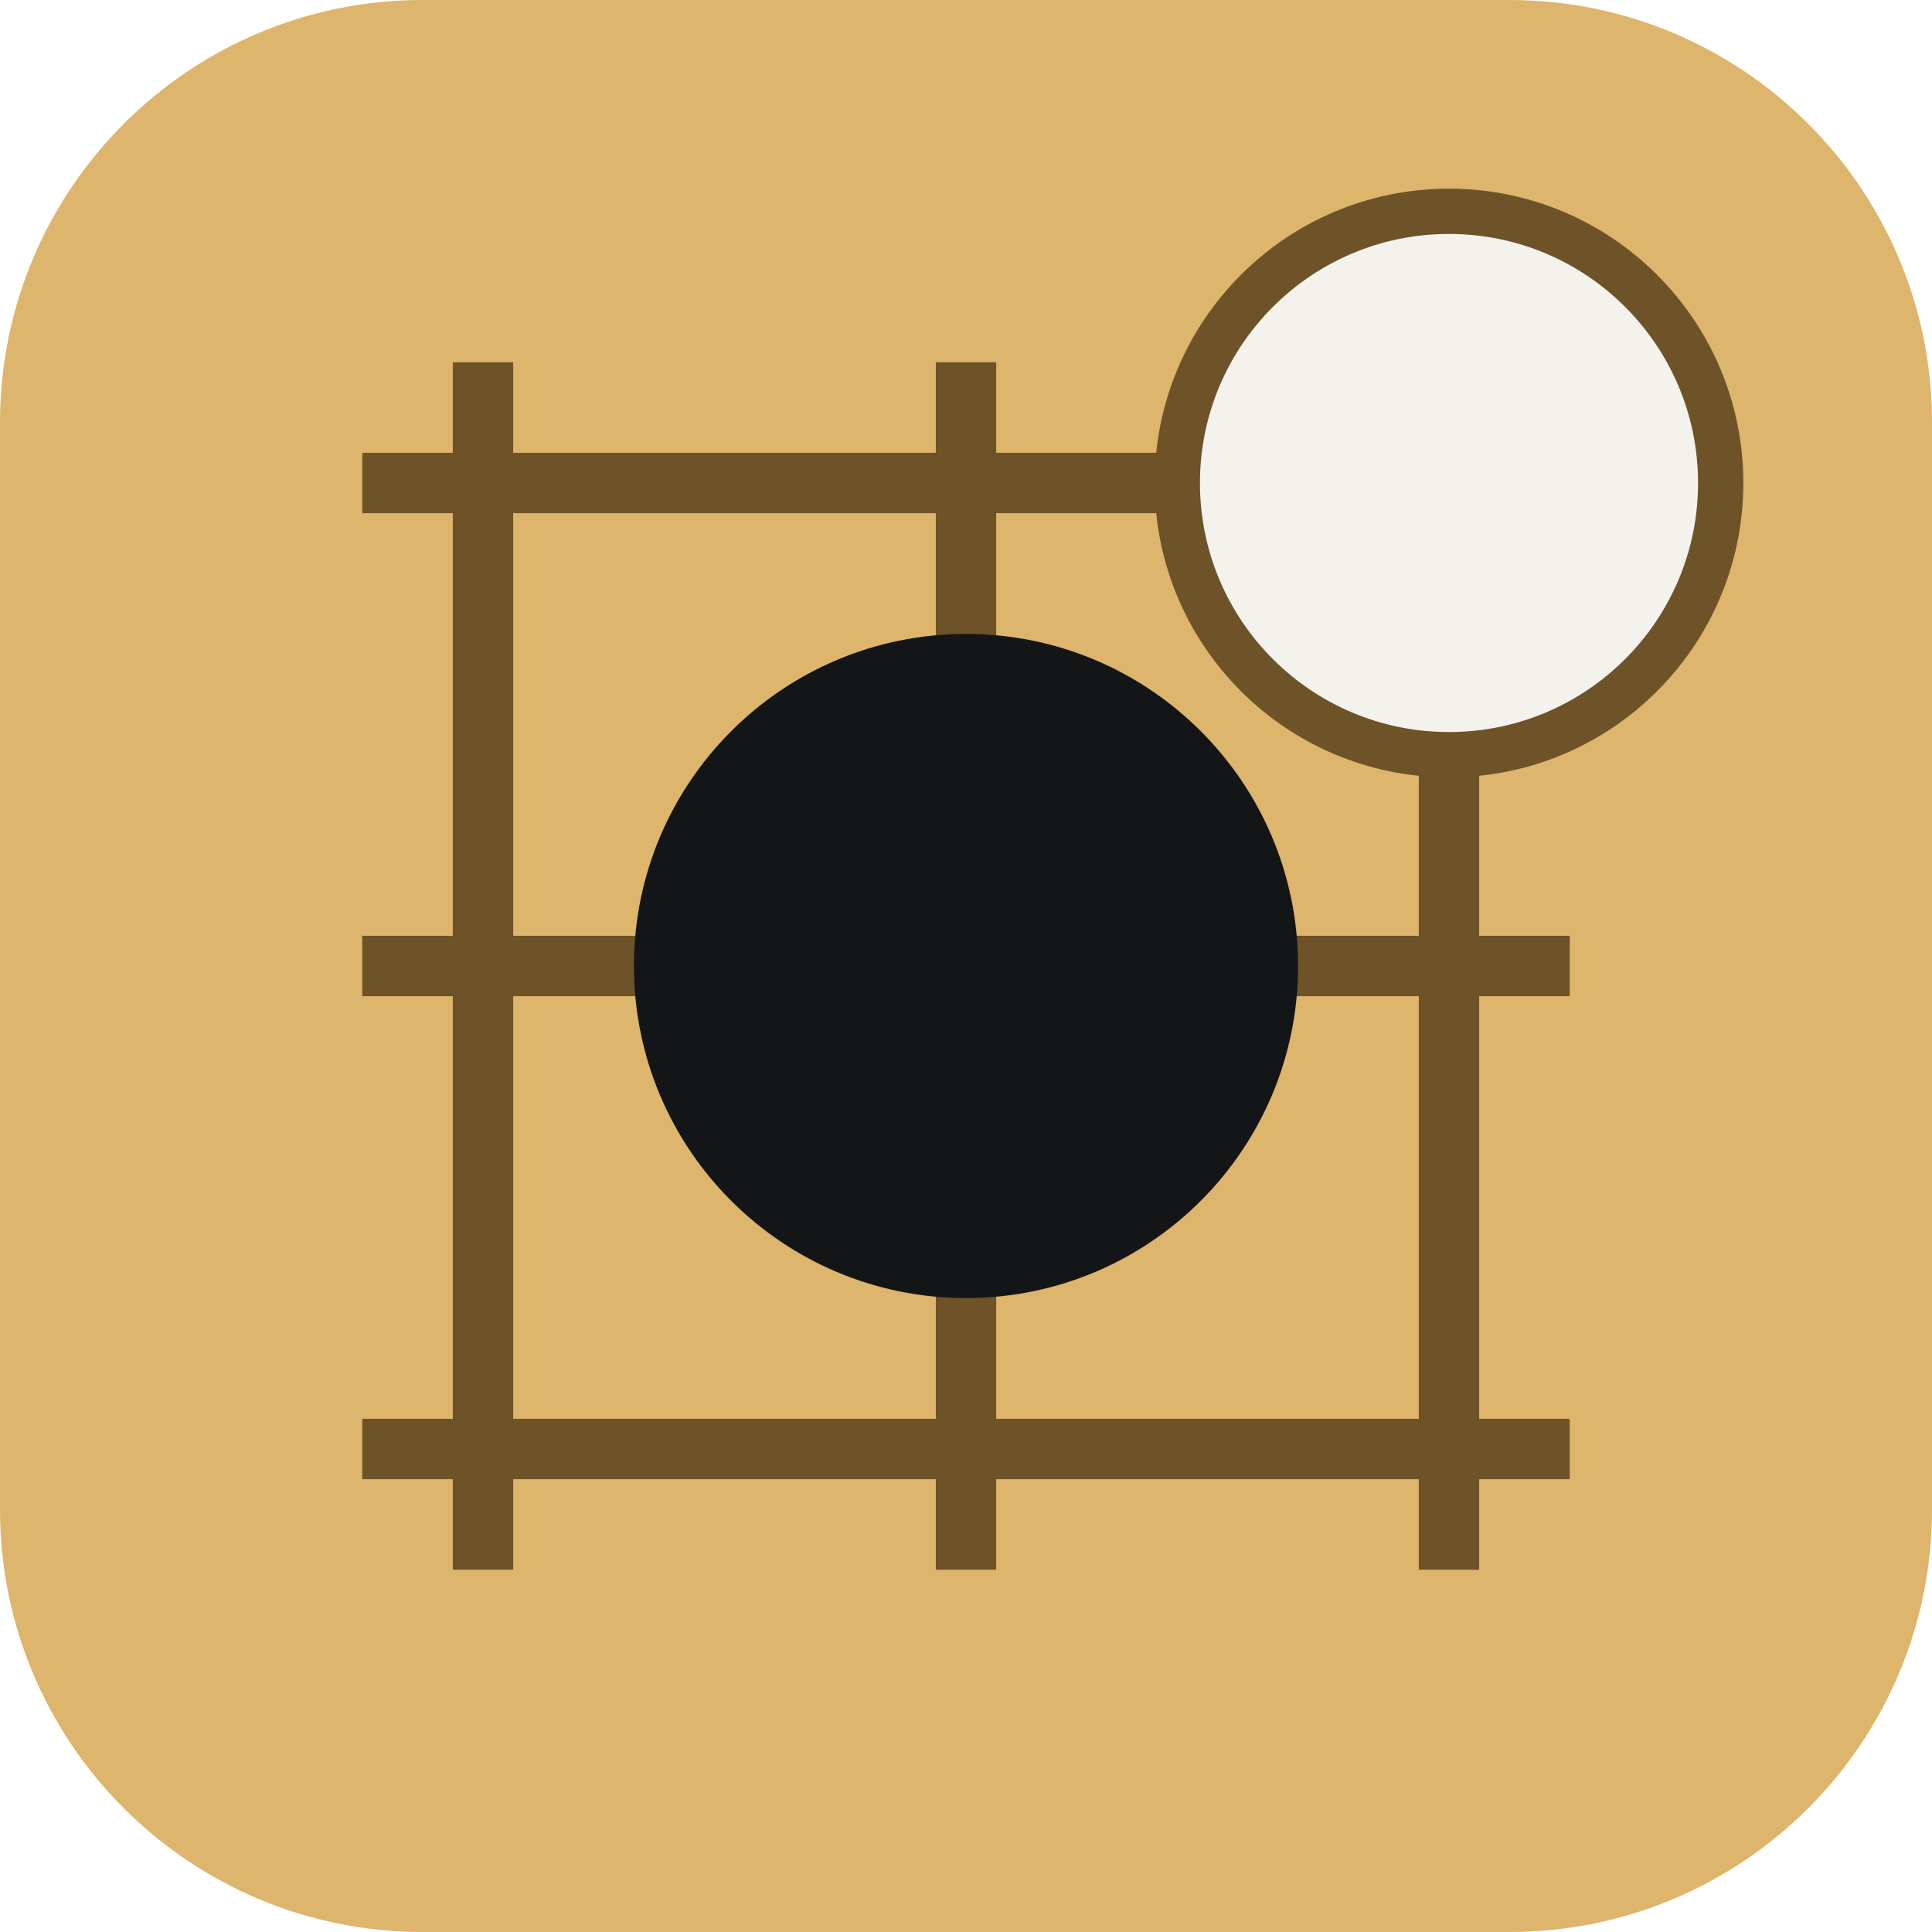
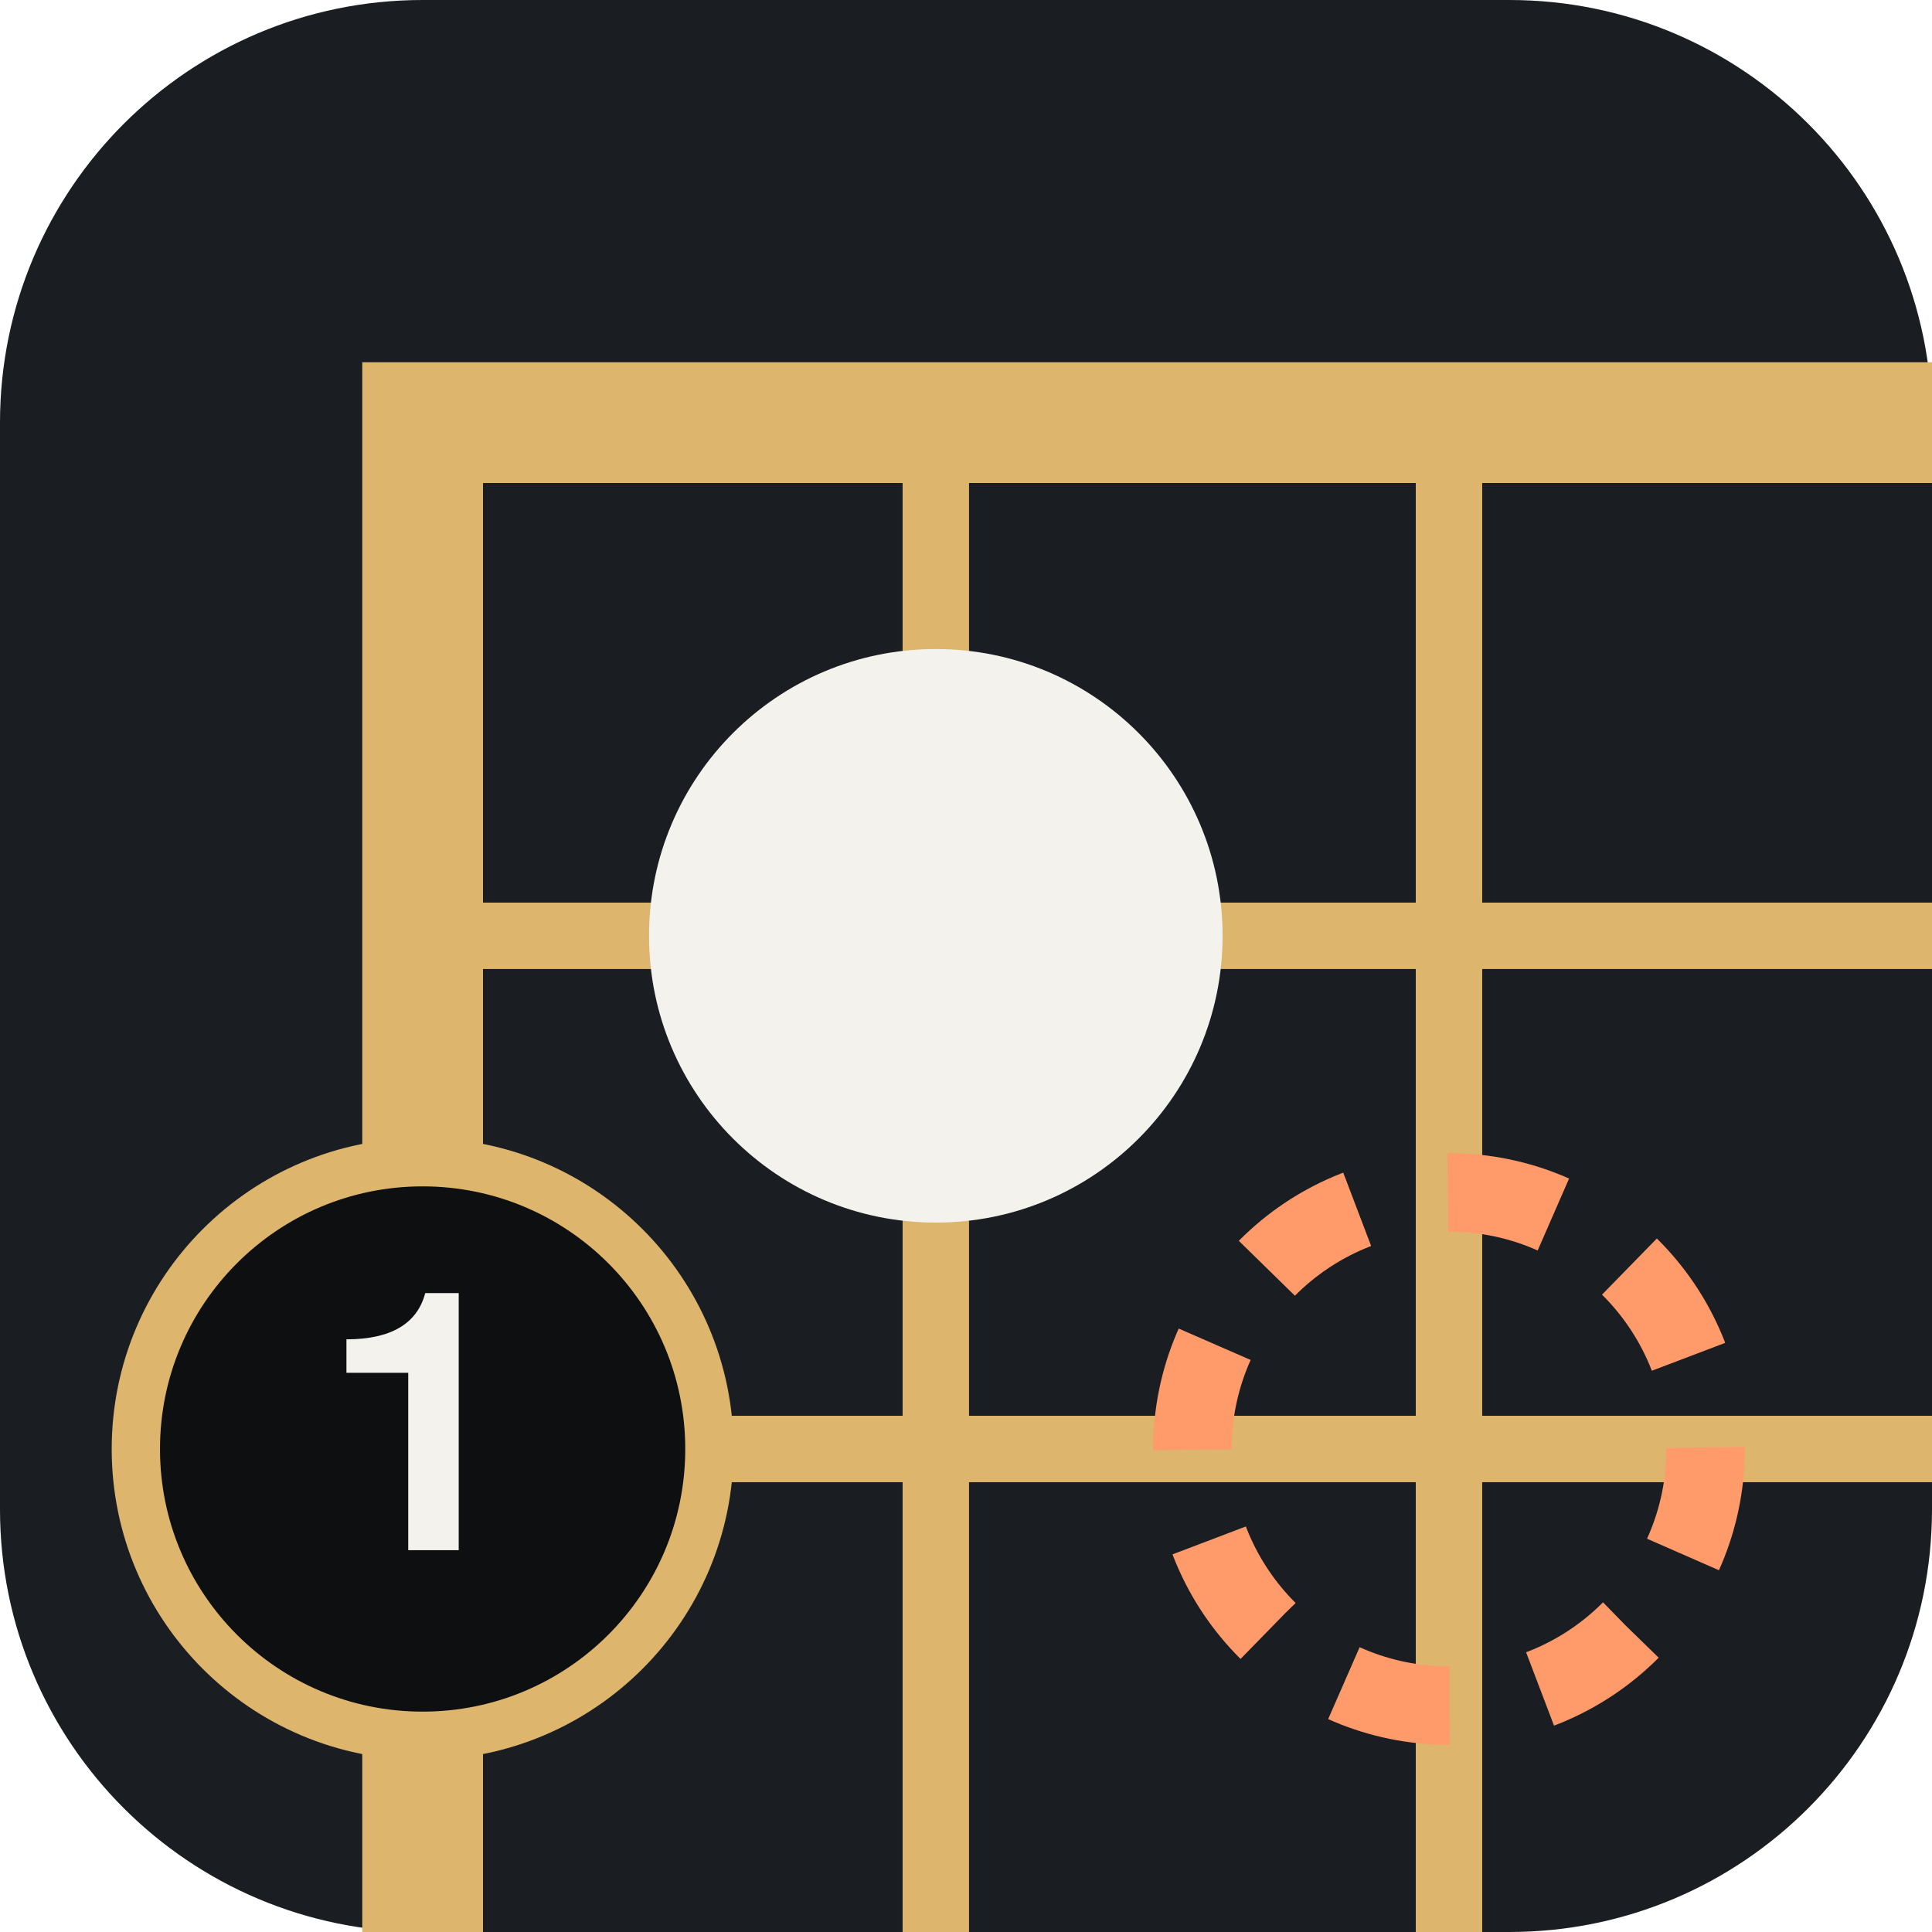
<svg xmlns="http://www.w3.org/2000/svg" viewBox="0 0 64 64">
-   <rect width="64" height="64" rx="14" fill="#ddb56c" />
-   <path d="M16 12V52M32 12V52M48 12V52M12 16H52M12 32H52M12 48H52" stroke="#6e5228" stroke-width="2" />
-   <circle cx="32" cy="32" r="11" fill="#141517" />
-   <circle cx="48" cy="16" r="9" fill="#f4f2ec" stroke="#6e5228" stroke-width="1.5" />
+   <rect width="64" height="64" rx="14" fill="#1a1d21" />
+   <path d="M14 31H64M14 48H64M31 14V64M48 14V64" stroke="#ddb56c" stroke-width="2.2" />
+   <path d="M64 14H14V64" fill="none" stroke="#ddb56c" stroke-width="4" stroke-linejoin="miter" />
+   <circle cx="31" cy="31" r="9.5" fill="#f4f2ec" />
+   <circle cx="14" cy="48" r="9.5" fill="#0e0f11" stroke="#ddb56c" stroke-width="1.6" />
+   <text x="14" y="48.6" fill="#f4f2ec" font-family="-apple-system,Helvetica,Arial,sans-serif" font-size="12" font-weight="700" text-anchor="middle" dominant-baseline="central">1</text>
+   <circle cx="48" cy="48" r="8.5" fill="none" stroke="#ff9a6b" stroke-width="2.6" stroke-dasharray="3.6 3.07" />
</svg>
